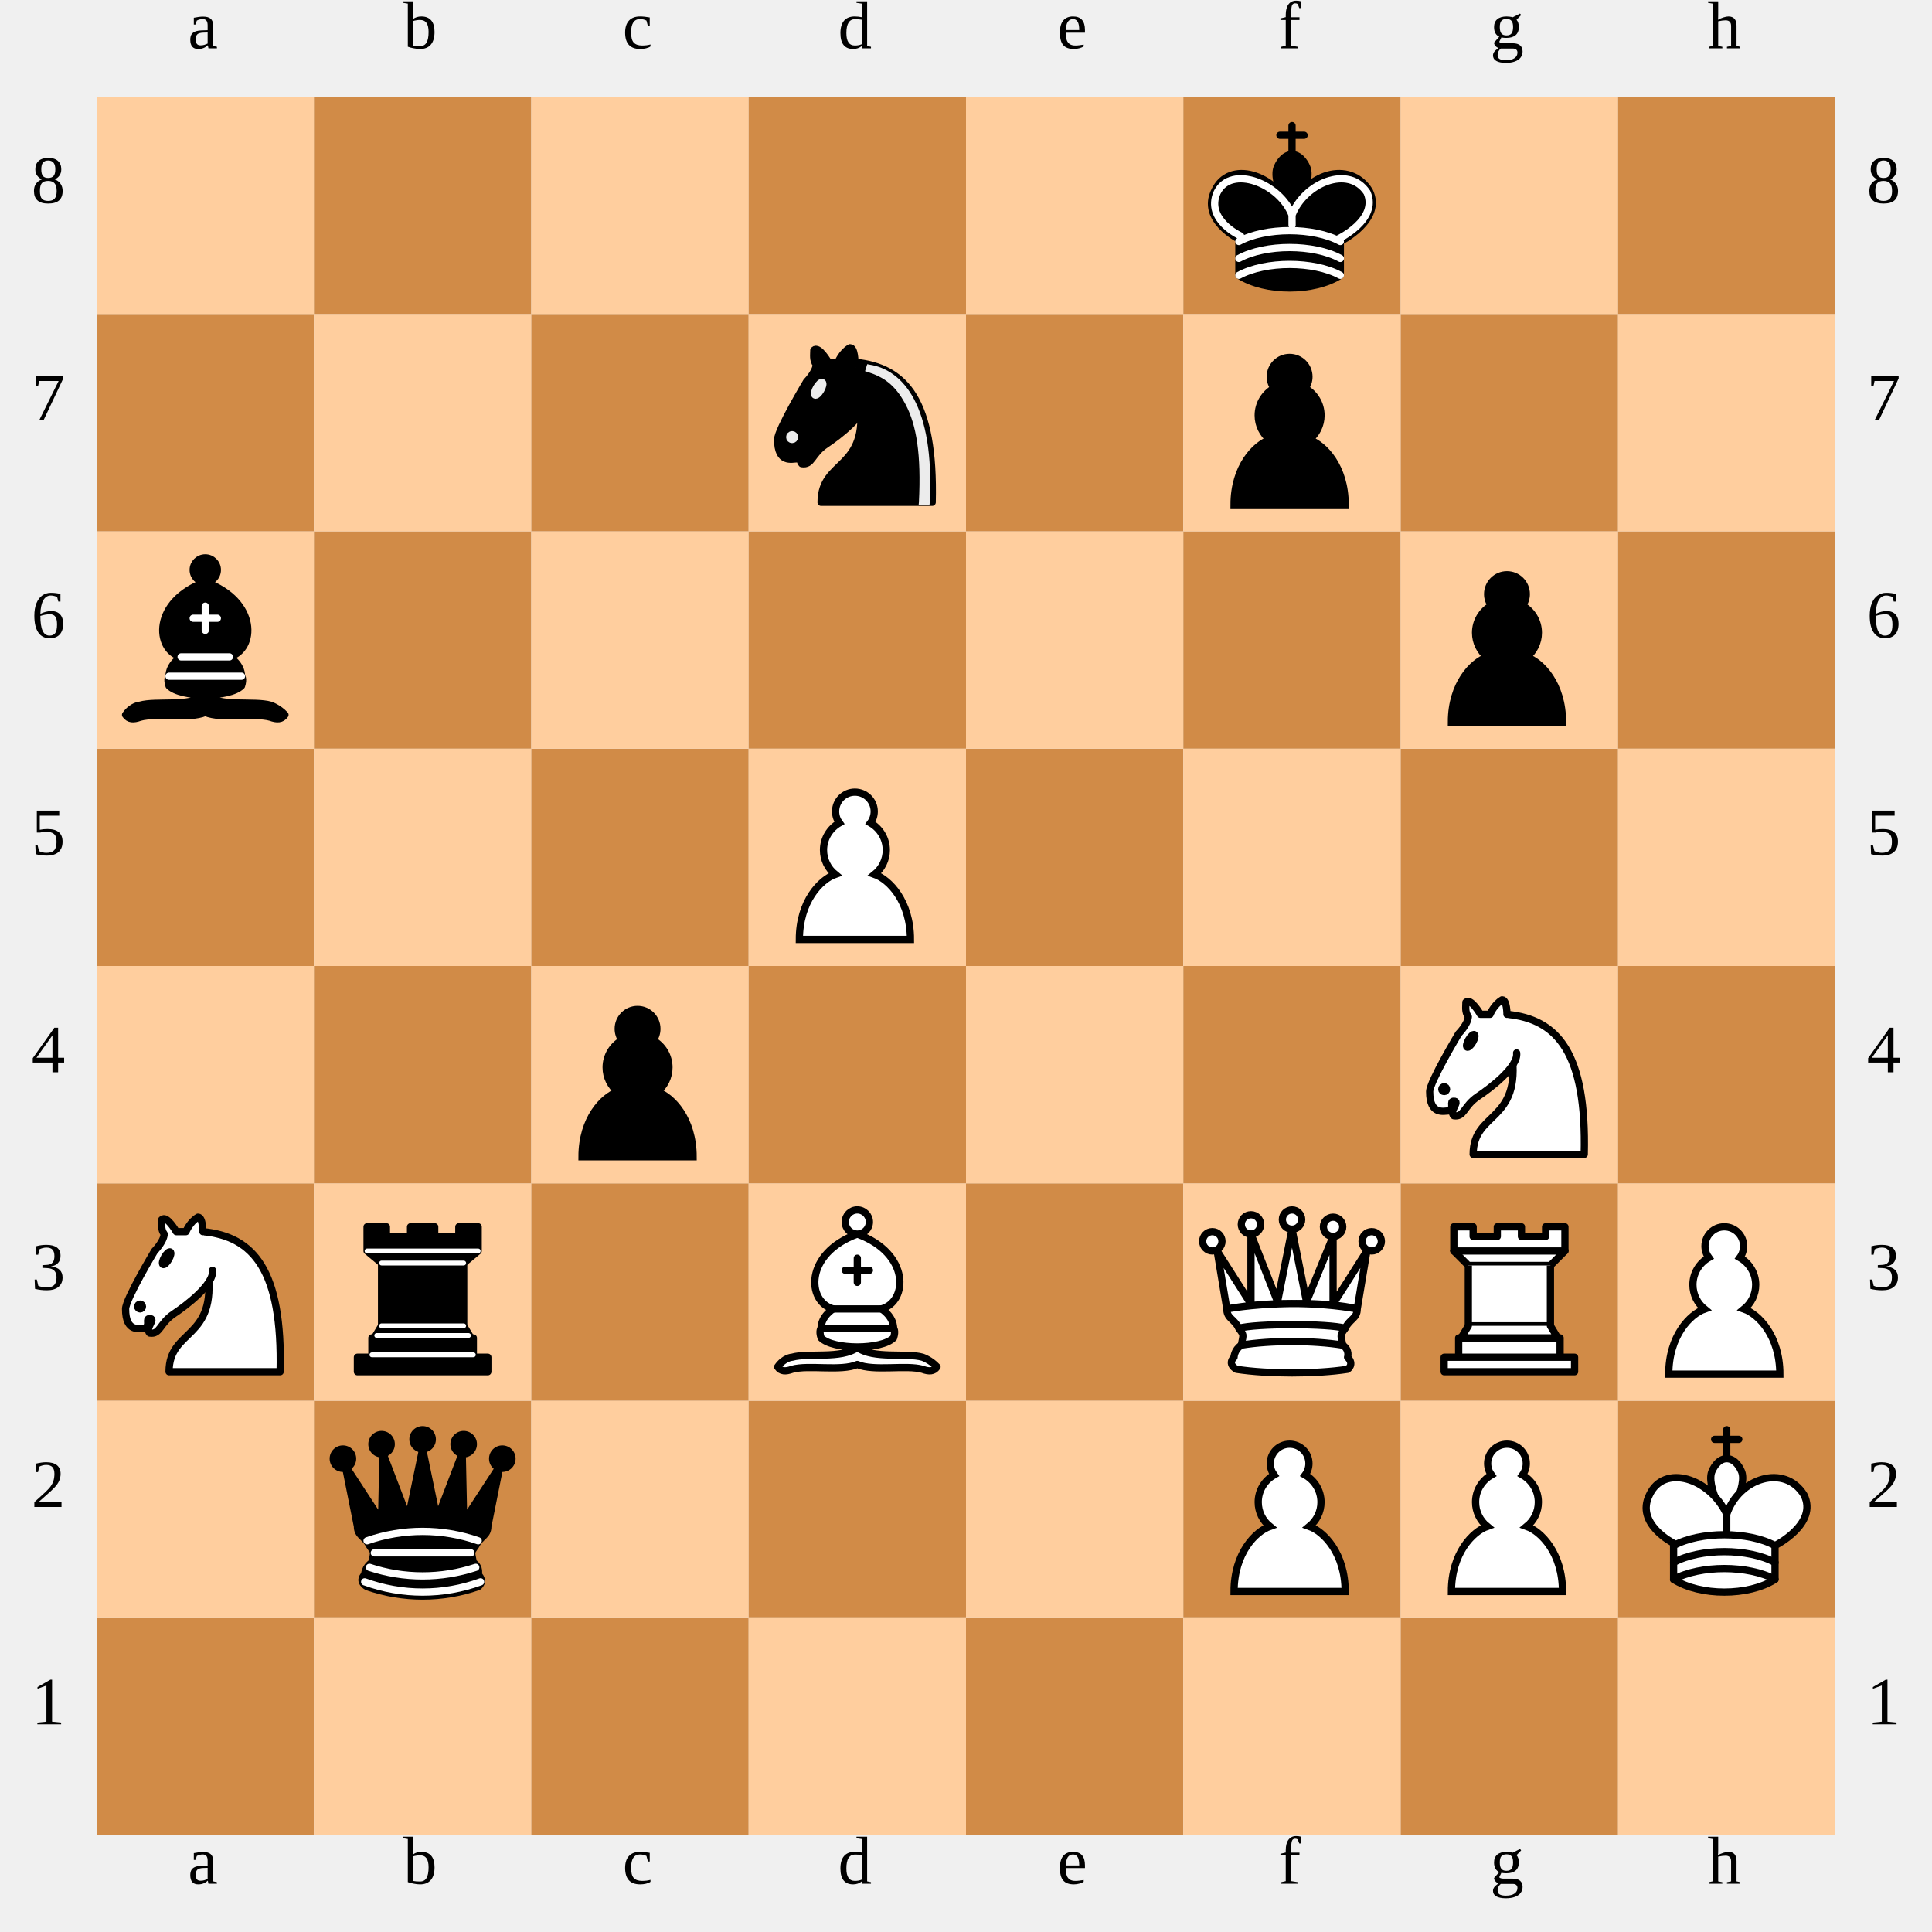
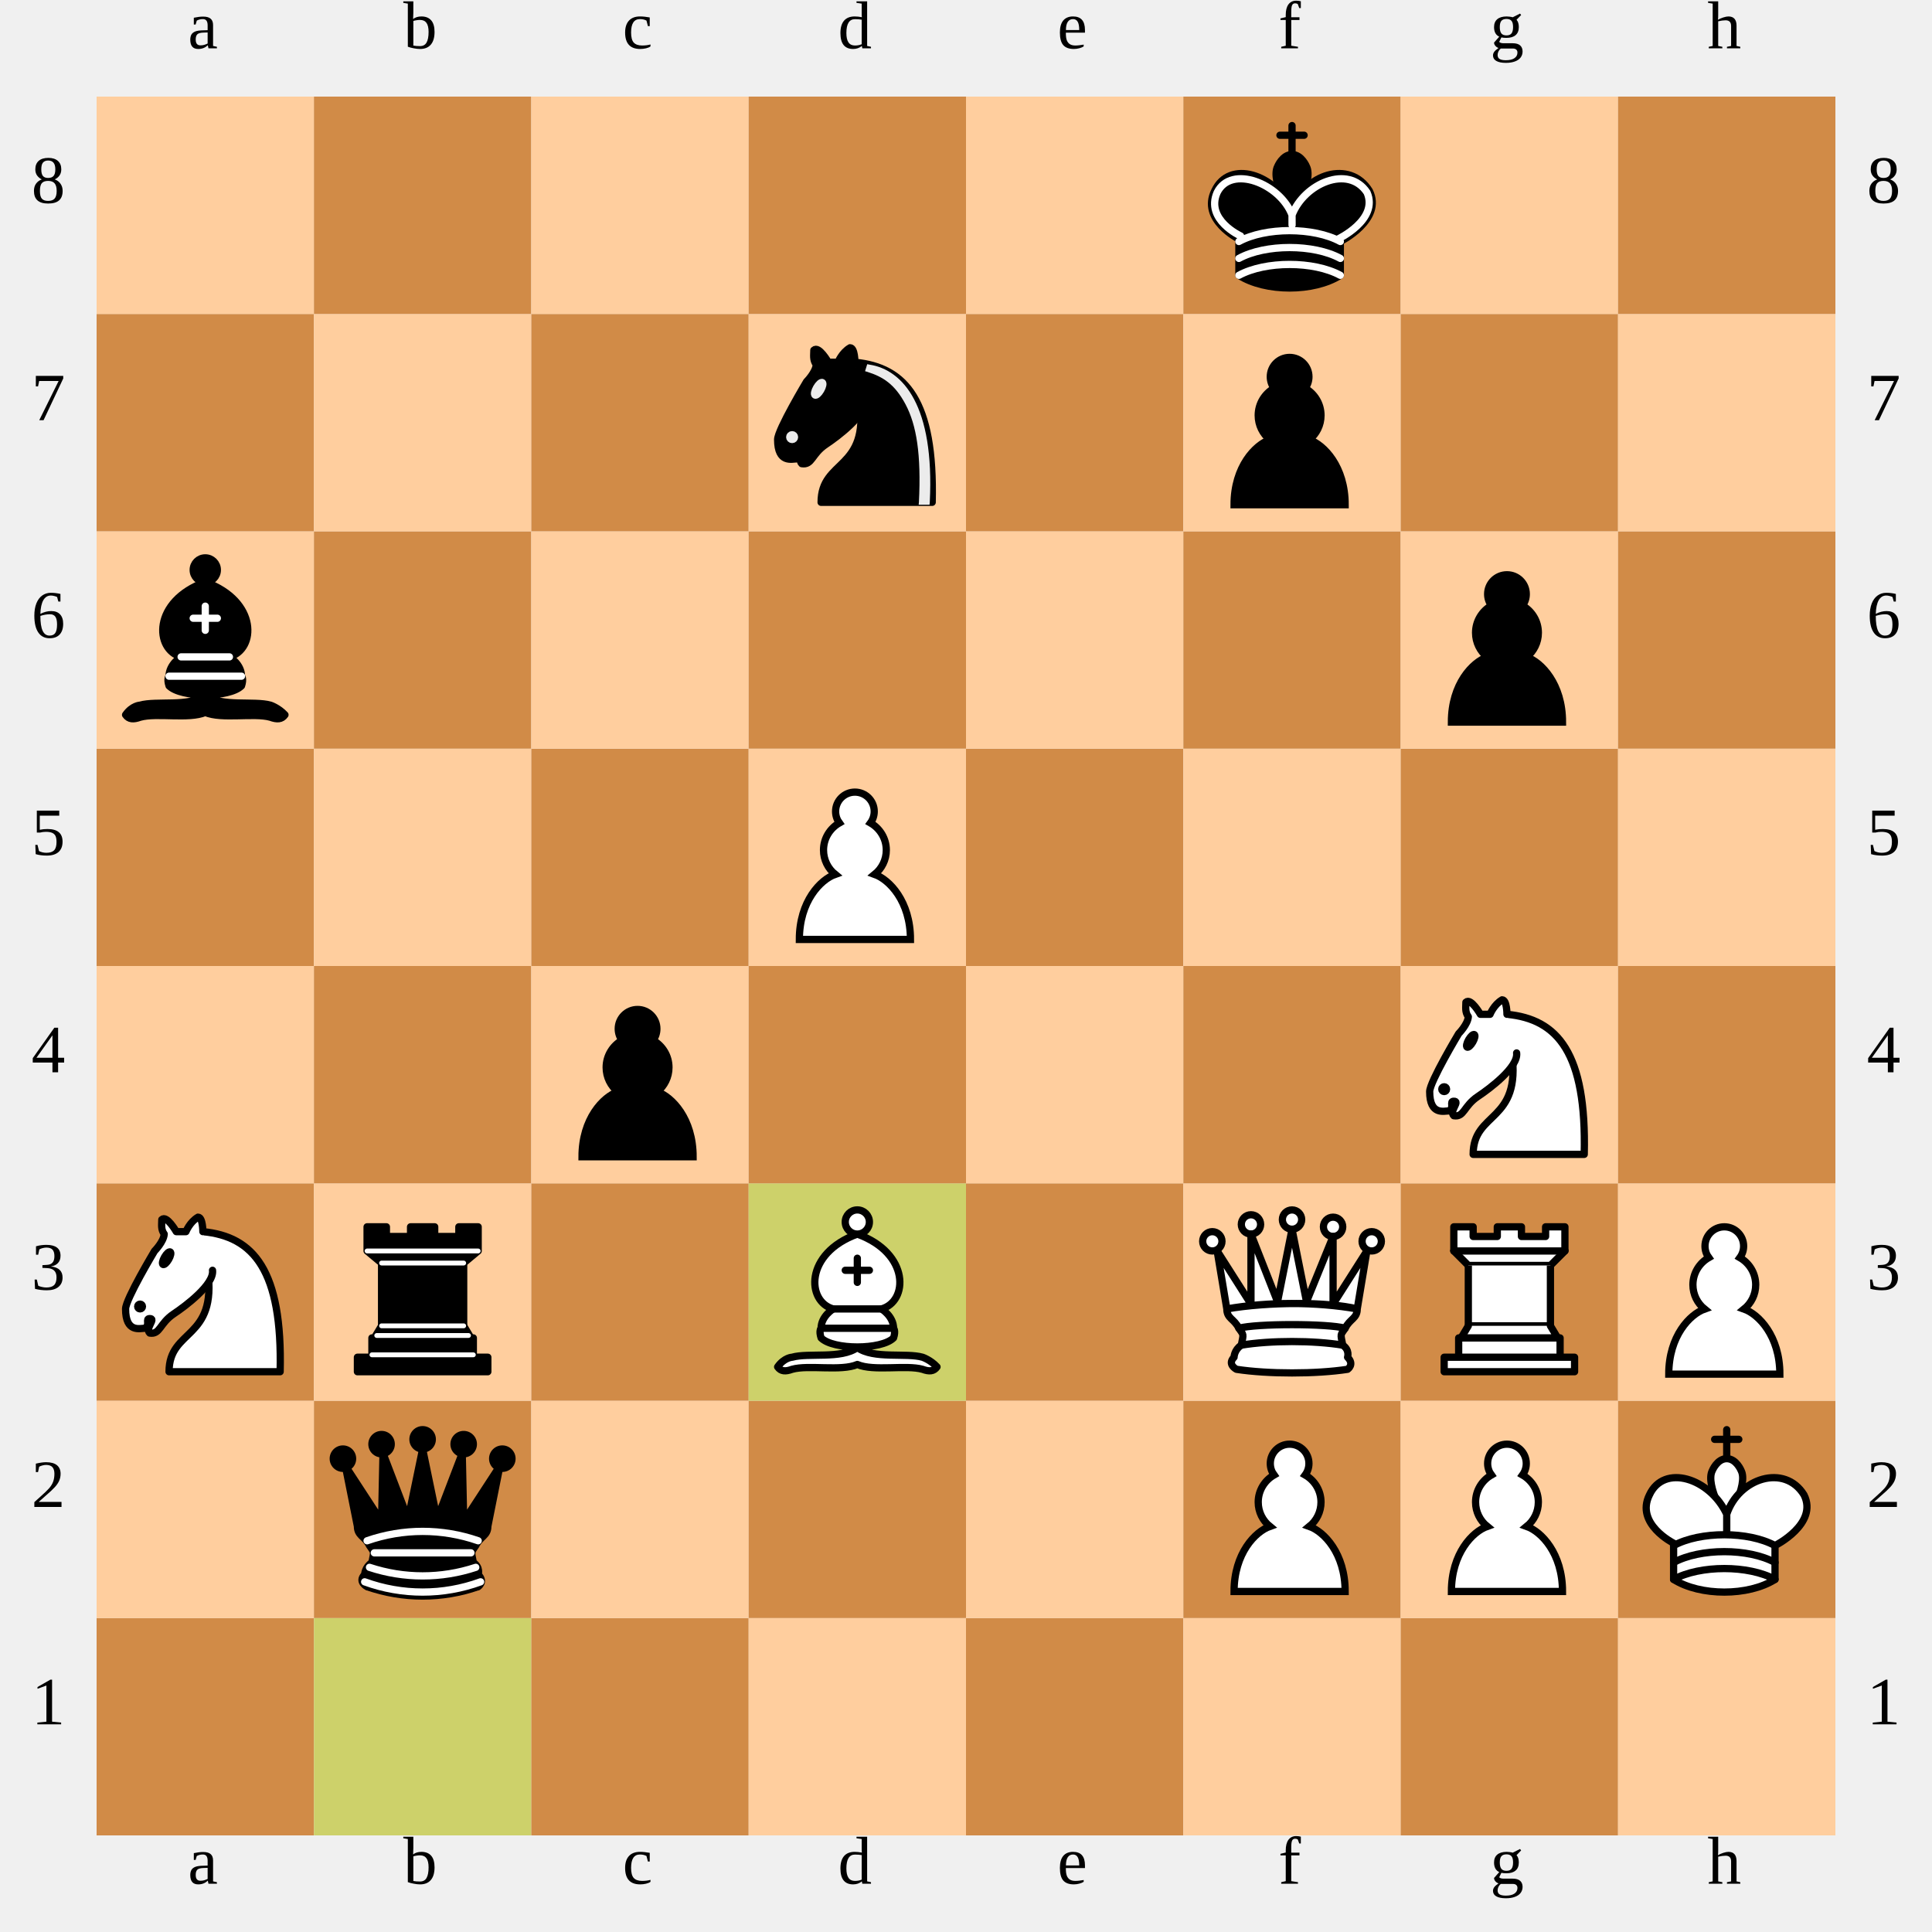
<svg xmlns="http://www.w3.org/2000/svg" xmlns:xlink="http://www.w3.org/1999/xlink" height="400" version="1.1" viewBox="0 0 400 400" width="400">
  <defs>
    <g class="white pawn" id="white-pawn">
      <path d="M22 9c-2.21 0-4 1.79-4 4 0 .89.29 1.71.78 2.38-1.95 1.12-3.28 3.21-3.28 5.62 0 2.03.94 3.84 2.41 5.03-3 1.06-7.41 5.55-7.41 13.47h23c0-7.92-4.41-12.41-7.41-13.47 1.47-1.19 2.41-3 2.41-5.03 0-2.41-1.33-4.5-3.28-5.62.49-.67.78-1.49.78-2.38 0-2.21-1.79-4-4-4z" fill="#fff" stroke="#000" stroke-linecap="round" stroke-width="1.5" />
    </g>
    <g class="white knight" fill="none" fill-rule="evenodd" id="white-knight" stroke="#000" stroke-linecap="round" stroke-linejoin="round" stroke-width="1.5">
      <path d="M 22,10 C 32.5,11 38.5,18 38,39 L 15,39 C 15,30 25,32.5 23,18" style="fill:#ffffff; stroke:#000000;" />
      <path d="M 24,18 C 24.38,20.91 18.45,25.37 16,27 C 13,29 13.18,31.34 11,31 C 9.958,30.06 12.41,27.96 11,28 C 10,28 11.19,29.23 10,30 C 9,30 5.997,31 6,26 C 6,24 12,14 12,14 C 12,14 13.89,12.1 14,10.5 C 13.27,9.506 13.5,8.5 13.5,7.5 C 14.5,6.5 16.5,10 16.5,10 L 18.5,10 C 18.5,10 19.28,8.008 21,7 C 22,7 22,10 22,10" style="fill:#ffffff; stroke:#000000;" />
      <path d="M 9.5 25.5 A 0.5 0.5 0 1 1 8.5,25.5 A 0.5 0.5 0 1 1 9.5 25.5 z" style="fill:#000000; stroke:#000000;" />
      <path d="M 15 15.5 A 0.5 1.5 0 1 1 14,15.5 A 0.5 1.5 0 1 1 15 15.5 z" style="fill:#000000; stroke:#000000;" transform="matrix(0.866,0.5,-0.5,0.866,9.693,-5.173)" />
    </g>
    <g class="white bishop" fill="none" fill-rule="evenodd" id="white-bishop" stroke="#000" stroke-linecap="round" stroke-linejoin="round" stroke-width="1.5">
      <g fill="#fff" stroke-linecap="butt">
        <path d="M9 36c3.39-.97 10.11.43 13.5-2 3.39 2.43 10.11 1.03 13.5 2 0 0 1.65.54 3 2-.68.97-1.65.99-3 .5-3.39-.97-10.11.46-13.5-1-3.39 1.46-10.11.03-13.5 1-1.354.49-2.323.47-3-.5 1.354-1.94 3-2 3-2zM15 32c2.5 2.5 12.5 2.5 15 0 .5-1.5 0-2 0-2 0-2.5-2.5-4-2.5-4 5.5-1.5 6-11.5-5-15.5-11 4-10.5 14-5 15.5 0 0-2.5 1.5-2.5 4 0 0-.5.5 0 2zM25 8a2.5 2.5 0 1 1-5 0 2.5 2.5 0 1 1 5 0z" />
      </g>
      <path d="M17.5 26h10M15 30h15m-7.5-14.5v5M20 18h5" stroke-linejoin="miter" />
    </g>
    <g class="white rook" fill="#fff" fill-rule="evenodd" id="white-rook" stroke="#000" stroke-linecap="round" stroke-linejoin="round" stroke-width="1.5">
      <path d="M9 39h27v-3H9v3zM12 36v-4h21v4H12zM11 14V9h4v2h5V9h5v2h5V9h4v5" stroke-linecap="butt" />
      <path d="M34 14l-3 3H14l-3-3" />
      <path d="M31 17v12.5H14V17" stroke-linecap="butt" stroke-linejoin="miter" />
      <path d="M31 29.5l1.5 2.5h-20l1.5-2.5" />
      <path d="M11 14h23" fill="none" stroke-linejoin="miter" />
    </g>
    <g class="white queen" fill="#fff" fill-rule="evenodd" id="white-queen" stroke="#000" stroke-linecap="round" stroke-linejoin="round" stroke-width="1.5">
      <path d="M8 12a2 2 0 1 1-4 0 2 2 0 1 1 4 0zM24.5 7.5a2 2 0 1 1-4 0 2 2 0 1 1 4 0zM41 12a2 2 0 1 1-4 0 2 2 0 1 1 4 0zM16 8.5a2 2 0 1 1-4 0 2 2 0 1 1 4 0zM33 9a2 2 0 1 1-4 0 2 2 0 1 1 4 0z" />
      <path d="M9 26c8.5-1.5 21-1.5 27 0l2-12-7 11V11l-5.5 13.5-3-15-3 15-5.5-14V25L7 14l2 12zM9 26c0 2 1.5 2 2.5 4 1 1.5 1 1 .5 3.5-1.5 1-1.5 2.5-1.5 2.5-1.5 1.5.5 2.5.5 2.5 6.5 1 16.5 1 23 0 0 0 1.5-1 0-2.5 0 0 .5-1.5-1-2.5-.5-2.5-.5-2 .5-3.5 1-2 2.5-2 2.5-4-8.5-1.5-18.5-1.5-27 0z" stroke-linecap="butt" />
      <path d="M11.5 30c3.5-1 18.5-1 22 0M12 33.5c6-1 15-1 21 0" fill="none" />
    </g>
    <g class="white king" fill="none" fill-rule="evenodd" id="white-king" stroke="#000" stroke-linecap="round" stroke-linejoin="round" stroke-width="1.5">
      <path d="M22.5 11.63V6M20 8h5" stroke-linejoin="miter" />
      <path d="M22.5 25s4.5-7.5 3-10.5c0 0-1-2.5-3-2.5s-3 2.5-3 2.5c-1.5 3 3 10.5 3 10.5" fill="#fff" stroke-linecap="butt" stroke-linejoin="miter" />
      <path d="M11.5 37c5.5 3.5 15.5 3.5 21 0v-7s9-4.5 6-10.5c-4-6.5-13.5-3.5-16 4V27v-3.5c-3.5-7.5-13-10.5-16-4-3 6 5 10 5 10V37z" fill="#fff" />
      <path d="M11.5 30c5.5-3 15.5-3 21 0m-21 3.5c5.5-3 15.5-3 21 0m-21 3.5c5.5-3 15.5-3 21 0" />
    </g>
    <g class="black pawn" id="black-pawn">
      <path d="M22 9c-2.21 0-4 1.79-4 4 0 .89.29 1.71.78 2.38-1.95 1.12-3.28 3.21-3.28 5.62 0 2.03.94 3.84 2.41 5.03-3 1.06-7.41 5.55-7.41 13.47h23c0-7.92-4.41-12.41-7.41-13.47 1.47-1.19 2.41-3 2.41-5.03 0-2.41-1.33-4.5-3.28-5.62.49-.67.78-1.49.78-2.38 0-2.21-1.79-4-4-4z" stroke="#000" stroke-linecap="round" stroke-width="1.5" />
    </g>
    <g class="black knight" fill="none" fill-rule="evenodd" id="black-knight" stroke="#000" stroke-linecap="round" stroke-linejoin="round" stroke-width="1.5">
      <path d="M 22,10 C 32.5,11 38.5,18 38,39 L 15,39 C 15,30 25,32.5 23,18" style="fill:#000000; stroke:#000000;" />
      <path d="M 24,18 C 24.38,20.91 18.45,25.37 16,27 C 13,29 13.18,31.34 11,31 C 9.958,30.06 12.41,27.96 11,28 C 10,28 11.19,29.23 10,30 C 9,30 5.997,31 6,26 C 6,24 12,14 12,14 C 12,14 13.89,12.1 14,10.5 C 13.27,9.506 13.5,8.5 13.5,7.5 C 14.5,6.5 16.5,10 16.5,10 L 18.5,10 C 18.5,10 19.28,8.008 21,7 C 22,7 22,10 22,10" style="fill:#000000; stroke:#000000;" />
      <path d="M 9.5 25.5 A 0.5 0.5 0 1 1 8.5,25.5 A 0.5 0.5 0 1 1 9.5 25.5 z" style="fill:#ececec; stroke:#ececec;" />
      <path d="M 15 15.5 A 0.5 1.5 0 1 1 14,15.5 A 0.5 1.5 0 1 1 15 15.5 z" style="fill:#ececec; stroke:#ececec;" transform="matrix(0.866,0.5,-0.5,0.866,9.693,-5.173)" />
      <path d="M 24.55,10.4 L 24.1,11.85 L 24.6,12 C 27.75,13 30.25,14.49 32.5,18.75 C 34.75,23.01 35.75,29.06 35.25,39 L 35.2,39.5 L 37.45,39.5 L 37.5,39 C 38,28.94 36.62,22.15 34.25,17.66 C 31.88,13.17 28.46,11.02 25.06,10.5 L 24.55,10.4 z " style="fill:#ececec; stroke:none;" />
    </g>
    <g class="black bishop" fill="none" fill-rule="evenodd" id="black-bishop" stroke="#000" stroke-linecap="round" stroke-linejoin="round" stroke-width="1.5">
      <path d="M9 36c3.39-.97 10.11.43 13.5-2 3.39 2.43 10.11 1.03 13.5 2 0 0 1.65.54 3 2-.68.97-1.65.99-3 .5-3.39-.97-10.11.46-13.5-1-3.39 1.46-10.11.03-13.5 1-1.354.49-2.323.47-3-.5 1.354-1.94 3-2 3-2zm6-4c2.5 2.5 12.5 2.5 15 0 .5-1.5 0-2 0-2 0-2.5-2.5-4-2.5-4 5.5-1.5 6-11.5-5-15.5-11 4-10.5 14-5 15.5 0 0-2.5 1.5-2.5 4 0 0-.5.5 0 2zM25 8a2.5 2.5 0 1 1-5 0 2.5 2.5 0 1 1 5 0z" fill="#000" stroke-linecap="butt" />
      <path d="M17.5 26h10M15 30h15m-7.5-14.5v5M20 18h5" stroke="#fff" stroke-linejoin="miter" />
    </g>
    <g class="black rook" fill="#000" fill-rule="evenodd" id="black-rook" stroke="#000" stroke-linecap="round" stroke-linejoin="round" stroke-width="1.5">
      <path d="M9 39h27v-3H9v3zM12.5 32l1.5-2.5h17l1.5 2.5h-20zM12 36v-4h21v4H12z" stroke-linecap="butt" />
      <path d="M14 29.5v-13h17v13H14z" stroke-linecap="butt" stroke-linejoin="miter" />
      <path d="M14 16.5L11 14h23l-3 2.5H14zM11 14V9h4v2h5V9h5v2h5V9h4v5H11z" stroke-linecap="butt" />
      <path d="M12 35.5h21M13 31.5h19M14 29.5h17M14 16.5h17M11 14h23" fill="none" stroke="#fff" stroke-linejoin="miter" stroke-width="1" />
    </g>
    <g class="black queen" fill="#000" fill-rule="evenodd" id="black-queen" stroke="#000" stroke-linecap="round" stroke-linejoin="round" stroke-width="1.5">
      <g fill="#000" stroke="none">
        <circle cx="6" cy="12" r="2.75" />
        <circle cx="14" cy="9" r="2.75" />
        <circle cx="22.5" cy="8" r="2.75" />
        <circle cx="31" cy="9" r="2.75" />
        <circle cx="39" cy="12" r="2.75" />
      </g>
      <path d="M9 26c8.5-1.5 21-1.5 27 0l2.5-12.5L31 25l-.3-14.1-5.2 13.6-3-14.5-3 14.5-5.2-13.6L14 25 6.5 13.5 9 26zM9 26c0 2 1.5 2 2.5 4 1 1.5 1 1 .5 3.5-1.5 1-1.5 2.5-1.5 2.5-1.5 1.5.5 2.5.5 2.5 6.5 1 16.5 1 23 0 0 0 1.5-1 0-2.5 0 0 .5-1.5-1-2.5-.5-2.5-.5-2 .5-3.5 1-2 2.5-2 2.5-4-8.5-1.5-18.5-1.5-27 0z" stroke-linecap="butt" />
      <path d="M11 38.5a35 35 1 0 0 23 0" fill="none" stroke-linecap="butt" />
      <path d="M11 29a35 35 1 0 1 23 0M12.5 31.5h20M11.5 34.5a35 35 1 0 0 22 0M10.5 37.5a35 35 1 0 0 24 0" fill="none" stroke="#fff" />
    </g>
    <g class="black king" fill="none" fill-rule="evenodd" id="black-king" stroke="#000" stroke-linecap="round" stroke-linejoin="round" stroke-width="1.5">
      <path d="M22.5 11.63V6" stroke-linejoin="miter" />
      <path d="M22.5 25s4.5-7.5 3-10.5c0 0-1-2.5-3-2.5s-3 2.5-3 2.5c-1.5 3 3 10.5 3 10.5" fill="#000" stroke-linecap="butt" stroke-linejoin="miter" />
      <path d="M11.5 37c5.5 3.5 15.5 3.5 21 0v-7s9-4.5 6-10.5c-4-6.5-13.5-3.5-16 4V27v-3.5c-3.5-7.5-13-10.5-16-4-3 6 5 10 5 10V37z" fill="#000" />
      <path d="M20 8h5" stroke-linejoin="miter" />
      <path d="M32 29.5s8.5-4 6.03-9.65C34.15 14 25 18 22.5 24.5l.01 2.1-.01-2.1C20 18 9.906 14 6.997 19.85c-2.497 5.65 4.853 9 4.853 9M11.5 30c5.5-3 15.5-3 21 0m-21 3.5c5.5-3 15.5-3 21 0m-21 3.5c5.5-3 15.5-3 21 0" stroke="#fff" />
    </g>
  </defs>
  <rect class="square dark a1" fill="#d18b47" height="45" stroke="none" width="45" x="20" y="335" />
-   <rect class="square light b1" fill="#ffce9e" height="45" stroke="none" width="45" x="65" y="335" />
+   <rect class="square light lastmove b1" fill="#cdd16a" height="45" stroke="none" width="45" x="65" y="335" />
  <rect class="square dark c1" fill="#d18b47" height="45" stroke="none" width="45" x="110" y="335" />
  <rect class="square light d1" fill="#ffce9e" height="45" stroke="none" width="45" x="155" y="335" />
  <rect class="square dark e1" fill="#d18b47" height="45" stroke="none" width="45" x="200" y="335" />
  <rect class="square light f1" fill="#ffce9e" height="45" stroke="none" width="45" x="245" y="335" />
  <rect class="square dark g1" fill="#d18b47" height="45" stroke="none" width="45" x="290" y="335" />
  <rect class="square light h1" fill="#ffce9e" height="45" stroke="none" width="45" x="335" y="335" />
  <rect class="square light a2" fill="#ffce9e" height="45" stroke="none" width="45" x="20" y="290" />
  <rect class="square dark b2" fill="#d18b47" height="45" stroke="none" width="45" x="65" y="290" />
  <use transform="translate(65, 290)" xlink:href="#black-queen" />
  <rect class="square light c2" fill="#ffce9e" height="45" stroke="none" width="45" x="110" y="290" />
  <rect class="square dark d2" fill="#d18b47" height="45" stroke="none" width="45" x="155" y="290" />
  <rect class="square light e2" fill="#ffce9e" height="45" stroke="none" width="45" x="200" y="290" />
  <rect class="square dark f2" fill="#d18b47" height="45" stroke="none" width="45" x="245" y="290" />
  <use transform="translate(245, 290)" xlink:href="#white-pawn" />
  <rect class="square light g2" fill="#ffce9e" height="45" stroke="none" width="45" x="290" y="290" />
  <use transform="translate(290, 290)" xlink:href="#white-pawn" />
  <rect class="square dark h2" fill="#d18b47" height="45" stroke="none" width="45" x="335" y="290" />
  <use transform="translate(335, 290)" xlink:href="#white-king" />
  <rect class="square dark a3" fill="#d18b47" height="45" stroke="none" width="45" x="20" y="245" />
  <use transform="translate(20, 245)" xlink:href="#white-knight" />
  <rect class="square light b3" fill="#ffce9e" height="45" stroke="none" width="45" x="65" y="245" />
  <use transform="translate(65, 245)" xlink:href="#black-rook" />
  <rect class="square dark c3" fill="#d18b47" height="45" stroke="none" width="45" x="110" y="245" />
-   <rect class="square light d3" fill="#ffce9e" height="45" stroke="none" width="45" x="155" y="245" />
+   <rect class="square light lastmove d3" fill="#cdd16a" height="45" stroke="none" width="45" x="155" y="245" />
  <use transform="translate(155, 245)" xlink:href="#white-bishop" />
  <rect class="square dark e3" fill="#d18b47" height="45" stroke="none" width="45" x="200" y="245" />
  <rect class="square light f3" fill="#ffce9e" height="45" stroke="none" width="45" x="245" y="245" />
  <use transform="translate(245, 245)" xlink:href="#white-queen" />
  <rect class="square dark g3" fill="#d18b47" height="45" stroke="none" width="45" x="290" y="245" />
  <use transform="translate(290, 245)" xlink:href="#white-rook" />
  <rect class="square light h3" fill="#ffce9e" height="45" stroke="none" width="45" x="335" y="245" />
  <use transform="translate(335, 245)" xlink:href="#white-pawn" />
  <rect class="square light a4" fill="#ffce9e" height="45" stroke="none" width="45" x="20" y="200" />
  <rect class="square dark b4" fill="#d18b47" height="45" stroke="none" width="45" x="65" y="200" />
  <rect class="square light c4" fill="#ffce9e" height="45" stroke="none" width="45" x="110" y="200" />
  <use transform="translate(110, 200)" xlink:href="#black-pawn" />
  <rect class="square dark d4" fill="#d18b47" height="45" stroke="none" width="45" x="155" y="200" />
  <rect class="square light e4" fill="#ffce9e" height="45" stroke="none" width="45" x="200" y="200" />
  <rect class="square dark f4" fill="#d18b47" height="45" stroke="none" width="45" x="245" y="200" />
  <rect class="square light g4" fill="#ffce9e" height="45" stroke="none" width="45" x="290" y="200" />
  <use transform="translate(290, 200)" xlink:href="#white-knight" />
  <rect class="square dark h4" fill="#d18b47" height="45" stroke="none" width="45" x="335" y="200" />
  <rect class="square dark a5" fill="#d18b47" height="45" stroke="none" width="45" x="20" y="155" />
  <rect class="square light b5" fill="#ffce9e" height="45" stroke="none" width="45" x="65" y="155" />
  <rect class="square dark c5" fill="#d18b47" height="45" stroke="none" width="45" x="110" y="155" />
  <rect class="square light d5" fill="#ffce9e" height="45" stroke="none" width="45" x="155" y="155" />
  <use transform="translate(155, 155)" xlink:href="#white-pawn" />
  <rect class="square dark e5" fill="#d18b47" height="45" stroke="none" width="45" x="200" y="155" />
  <rect class="square light f5" fill="#ffce9e" height="45" stroke="none" width="45" x="245" y="155" />
  <rect class="square dark g5" fill="#d18b47" height="45" stroke="none" width="45" x="290" y="155" />
  <rect class="square light h5" fill="#ffce9e" height="45" stroke="none" width="45" x="335" y="155" />
  <rect class="square light a6" fill="#ffce9e" height="45" stroke="none" width="45" x="20" y="110" />
  <use transform="translate(20, 110)" xlink:href="#black-bishop" />
  <rect class="square dark b6" fill="#d18b47" height="45" stroke="none" width="45" x="65" y="110" />
  <rect class="square light c6" fill="#ffce9e" height="45" stroke="none" width="45" x="110" y="110" />
  <rect class="square dark d6" fill="#d18b47" height="45" stroke="none" width="45" x="155" y="110" />
  <rect class="square light e6" fill="#ffce9e" height="45" stroke="none" width="45" x="200" y="110" />
  <rect class="square dark f6" fill="#d18b47" height="45" stroke="none" width="45" x="245" y="110" />
  <rect class="square light g6" fill="#ffce9e" height="45" stroke="none" width="45" x="290" y="110" />
  <use transform="translate(290, 110)" xlink:href="#black-pawn" />
  <rect class="square dark h6" fill="#d18b47" height="45" stroke="none" width="45" x="335" y="110" />
  <rect class="square dark a7" fill="#d18b47" height="45" stroke="none" width="45" x="20" y="65" />
  <rect class="square light b7" fill="#ffce9e" height="45" stroke="none" width="45" x="65" y="65" />
  <rect class="square dark c7" fill="#d18b47" height="45" stroke="none" width="45" x="110" y="65" />
  <rect class="square light d7" fill="#ffce9e" height="45" stroke="none" width="45" x="155" y="65" />
  <use transform="translate(155, 65)" xlink:href="#black-knight" />
  <rect class="square dark e7" fill="#d18b47" height="45" stroke="none" width="45" x="200" y="65" />
  <rect class="square light f7" fill="#ffce9e" height="45" stroke="none" width="45" x="245" y="65" />
  <use transform="translate(245, 65)" xlink:href="#black-pawn" />
  <rect class="square dark g7" fill="#d18b47" height="45" stroke="none" width="45" x="290" y="65" />
  <rect class="square light h7" fill="#ffce9e" height="45" stroke="none" width="45" x="335" y="65" />
  <rect class="square light a8" fill="#ffce9e" height="45" stroke="none" width="45" x="20" y="20" />
  <rect class="square dark b8" fill="#d18b47" height="45" stroke="none" width="45" x="65" y="20" />
  <rect class="square light c8" fill="#ffce9e" height="45" stroke="none" width="45" x="110" y="20" />
  <rect class="square dark d8" fill="#d18b47" height="45" stroke="none" width="45" x="155" y="20" />
  <rect class="square light e8" fill="#ffce9e" height="45" stroke="none" width="45" x="200" y="20" />
  <rect class="square dark f8" fill="#d18b47" height="45" stroke="none" width="45" x="245" y="20" />
  <use transform="translate(245, 20)" xlink:href="#black-king" />
  <rect class="square light g8" fill="#ffce9e" height="45" stroke="none" width="45" x="290" y="20" />
  <rect class="square dark h8" fill="#d18b47" height="45" stroke="none" width="45" x="335" y="20" />
  <text alignment-baseline="middle" font-size="14" text-anchor="middle" x="42" y="10">a</text>
  <text alignment-baseline="middle" font-size="14" text-anchor="middle" x="42" y="390">a</text>
  <text alignment-baseline="middle" font-size="14" text-anchor="middle" x="87" y="10">b</text>
  <text alignment-baseline="middle" font-size="14" text-anchor="middle" x="87" y="390">b</text>
  <text alignment-baseline="middle" font-size="14" text-anchor="middle" x="132" y="10">c</text>
  <text alignment-baseline="middle" font-size="14" text-anchor="middle" x="132" y="390">c</text>
  <text alignment-baseline="middle" font-size="14" text-anchor="middle" x="177" y="10">d</text>
  <text alignment-baseline="middle" font-size="14" text-anchor="middle" x="177" y="390">d</text>
  <text alignment-baseline="middle" font-size="14" text-anchor="middle" x="222" y="10">e</text>
  <text alignment-baseline="middle" font-size="14" text-anchor="middle" x="222" y="390">e</text>
  <text alignment-baseline="middle" font-size="14" text-anchor="middle" x="267" y="10">f</text>
  <text alignment-baseline="middle" font-size="14" text-anchor="middle" x="267" y="390">f</text>
  <text alignment-baseline="middle" font-size="14" text-anchor="middle" x="312" y="10">g</text>
  <text alignment-baseline="middle" font-size="14" text-anchor="middle" x="312" y="390">g</text>
  <text alignment-baseline="middle" font-size="14" text-anchor="middle" x="357" y="10">h</text>
  <text alignment-baseline="middle" font-size="14" text-anchor="middle" x="357" y="390">h</text>
  <text alignment-baseline="middle" font-size="14" text-anchor="middle" x="10" y="357">1</text>
  <text alignment-baseline="middle" font-size="14" text-anchor="middle" x="390" y="357">1</text>
  <text alignment-baseline="middle" font-size="14" text-anchor="middle" x="10" y="312">2</text>
  <text alignment-baseline="middle" font-size="14" text-anchor="middle" x="390" y="312">2</text>
  <text alignment-baseline="middle" font-size="14" text-anchor="middle" x="10" y="267">3</text>
  <text alignment-baseline="middle" font-size="14" text-anchor="middle" x="390" y="267">3</text>
  <text alignment-baseline="middle" font-size="14" text-anchor="middle" x="10" y="222">4</text>
  <text alignment-baseline="middle" font-size="14" text-anchor="middle" x="390" y="222">4</text>
  <text alignment-baseline="middle" font-size="14" text-anchor="middle" x="10" y="177">5</text>
  <text alignment-baseline="middle" font-size="14" text-anchor="middle" x="390" y="177">5</text>
  <text alignment-baseline="middle" font-size="14" text-anchor="middle" x="10" y="132">6</text>
  <text alignment-baseline="middle" font-size="14" text-anchor="middle" x="390" y="132">6</text>
  <text alignment-baseline="middle" font-size="14" text-anchor="middle" x="10" y="87">7</text>
  <text alignment-baseline="middle" font-size="14" text-anchor="middle" x="390" y="87">7</text>
  <text alignment-baseline="middle" font-size="14" text-anchor="middle" x="10" y="42">8</text>
  <text alignment-baseline="middle" font-size="14" text-anchor="middle" x="390" y="42">8</text>
</svg>
